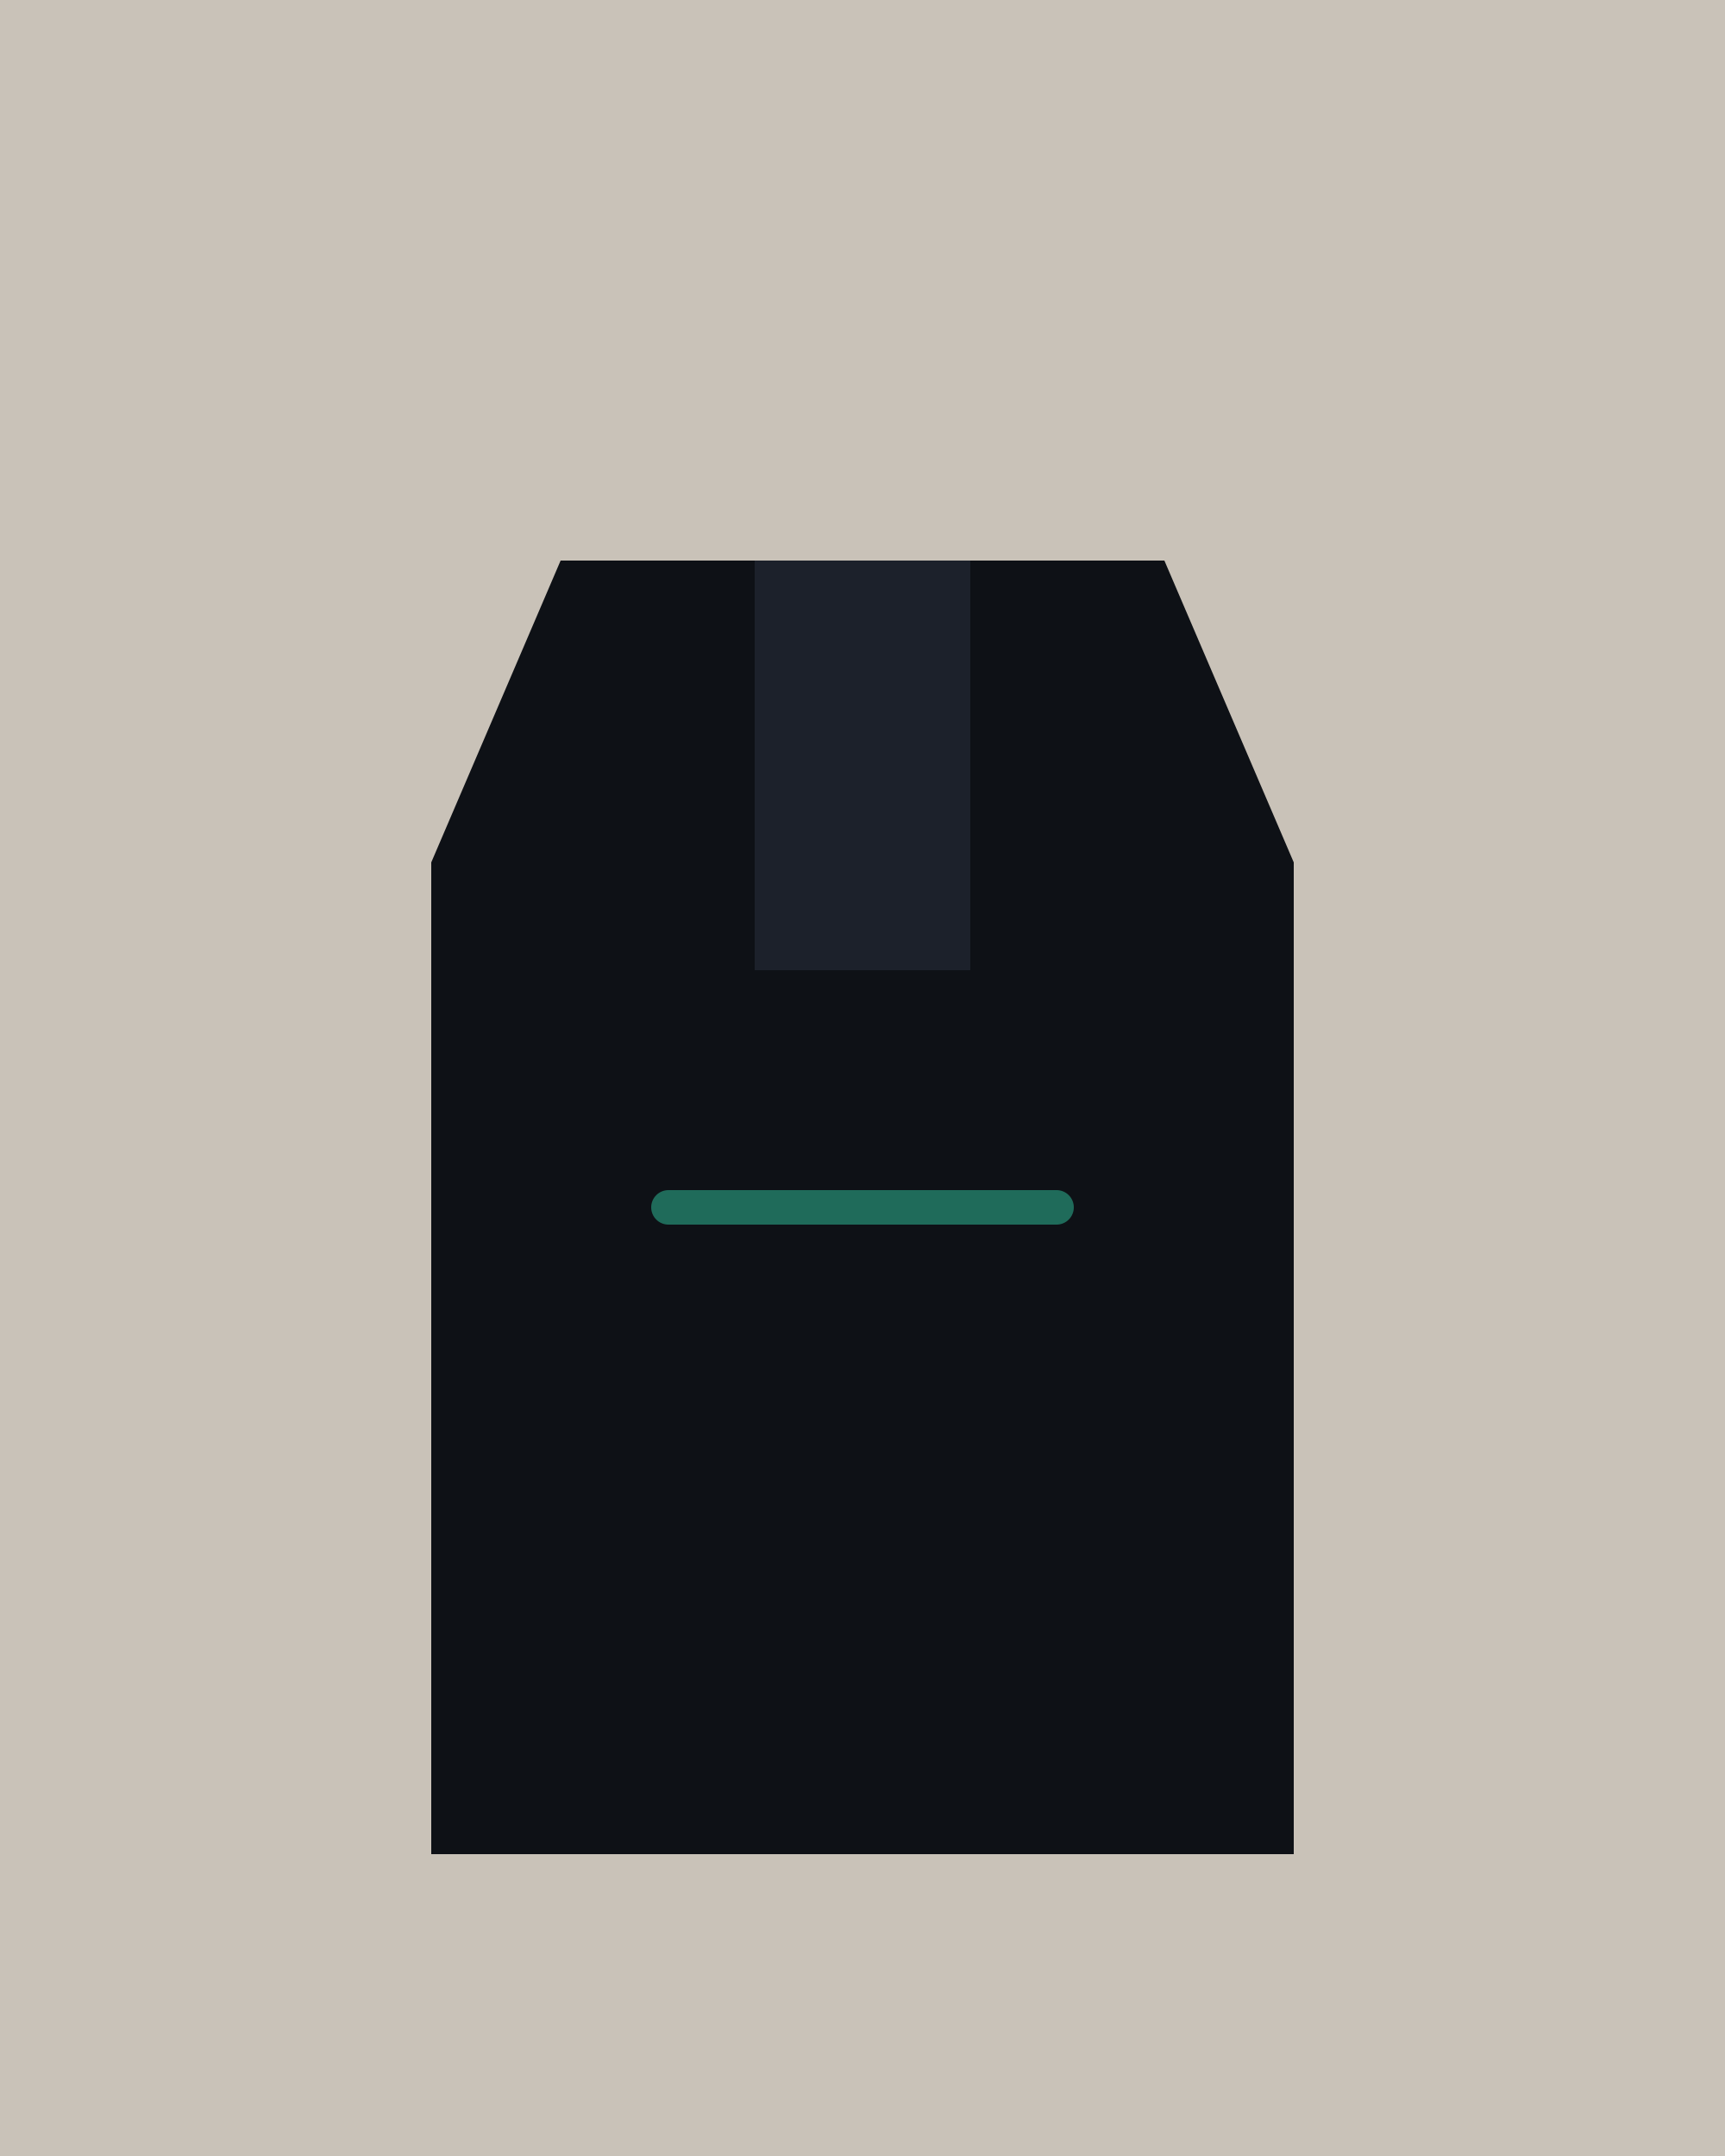
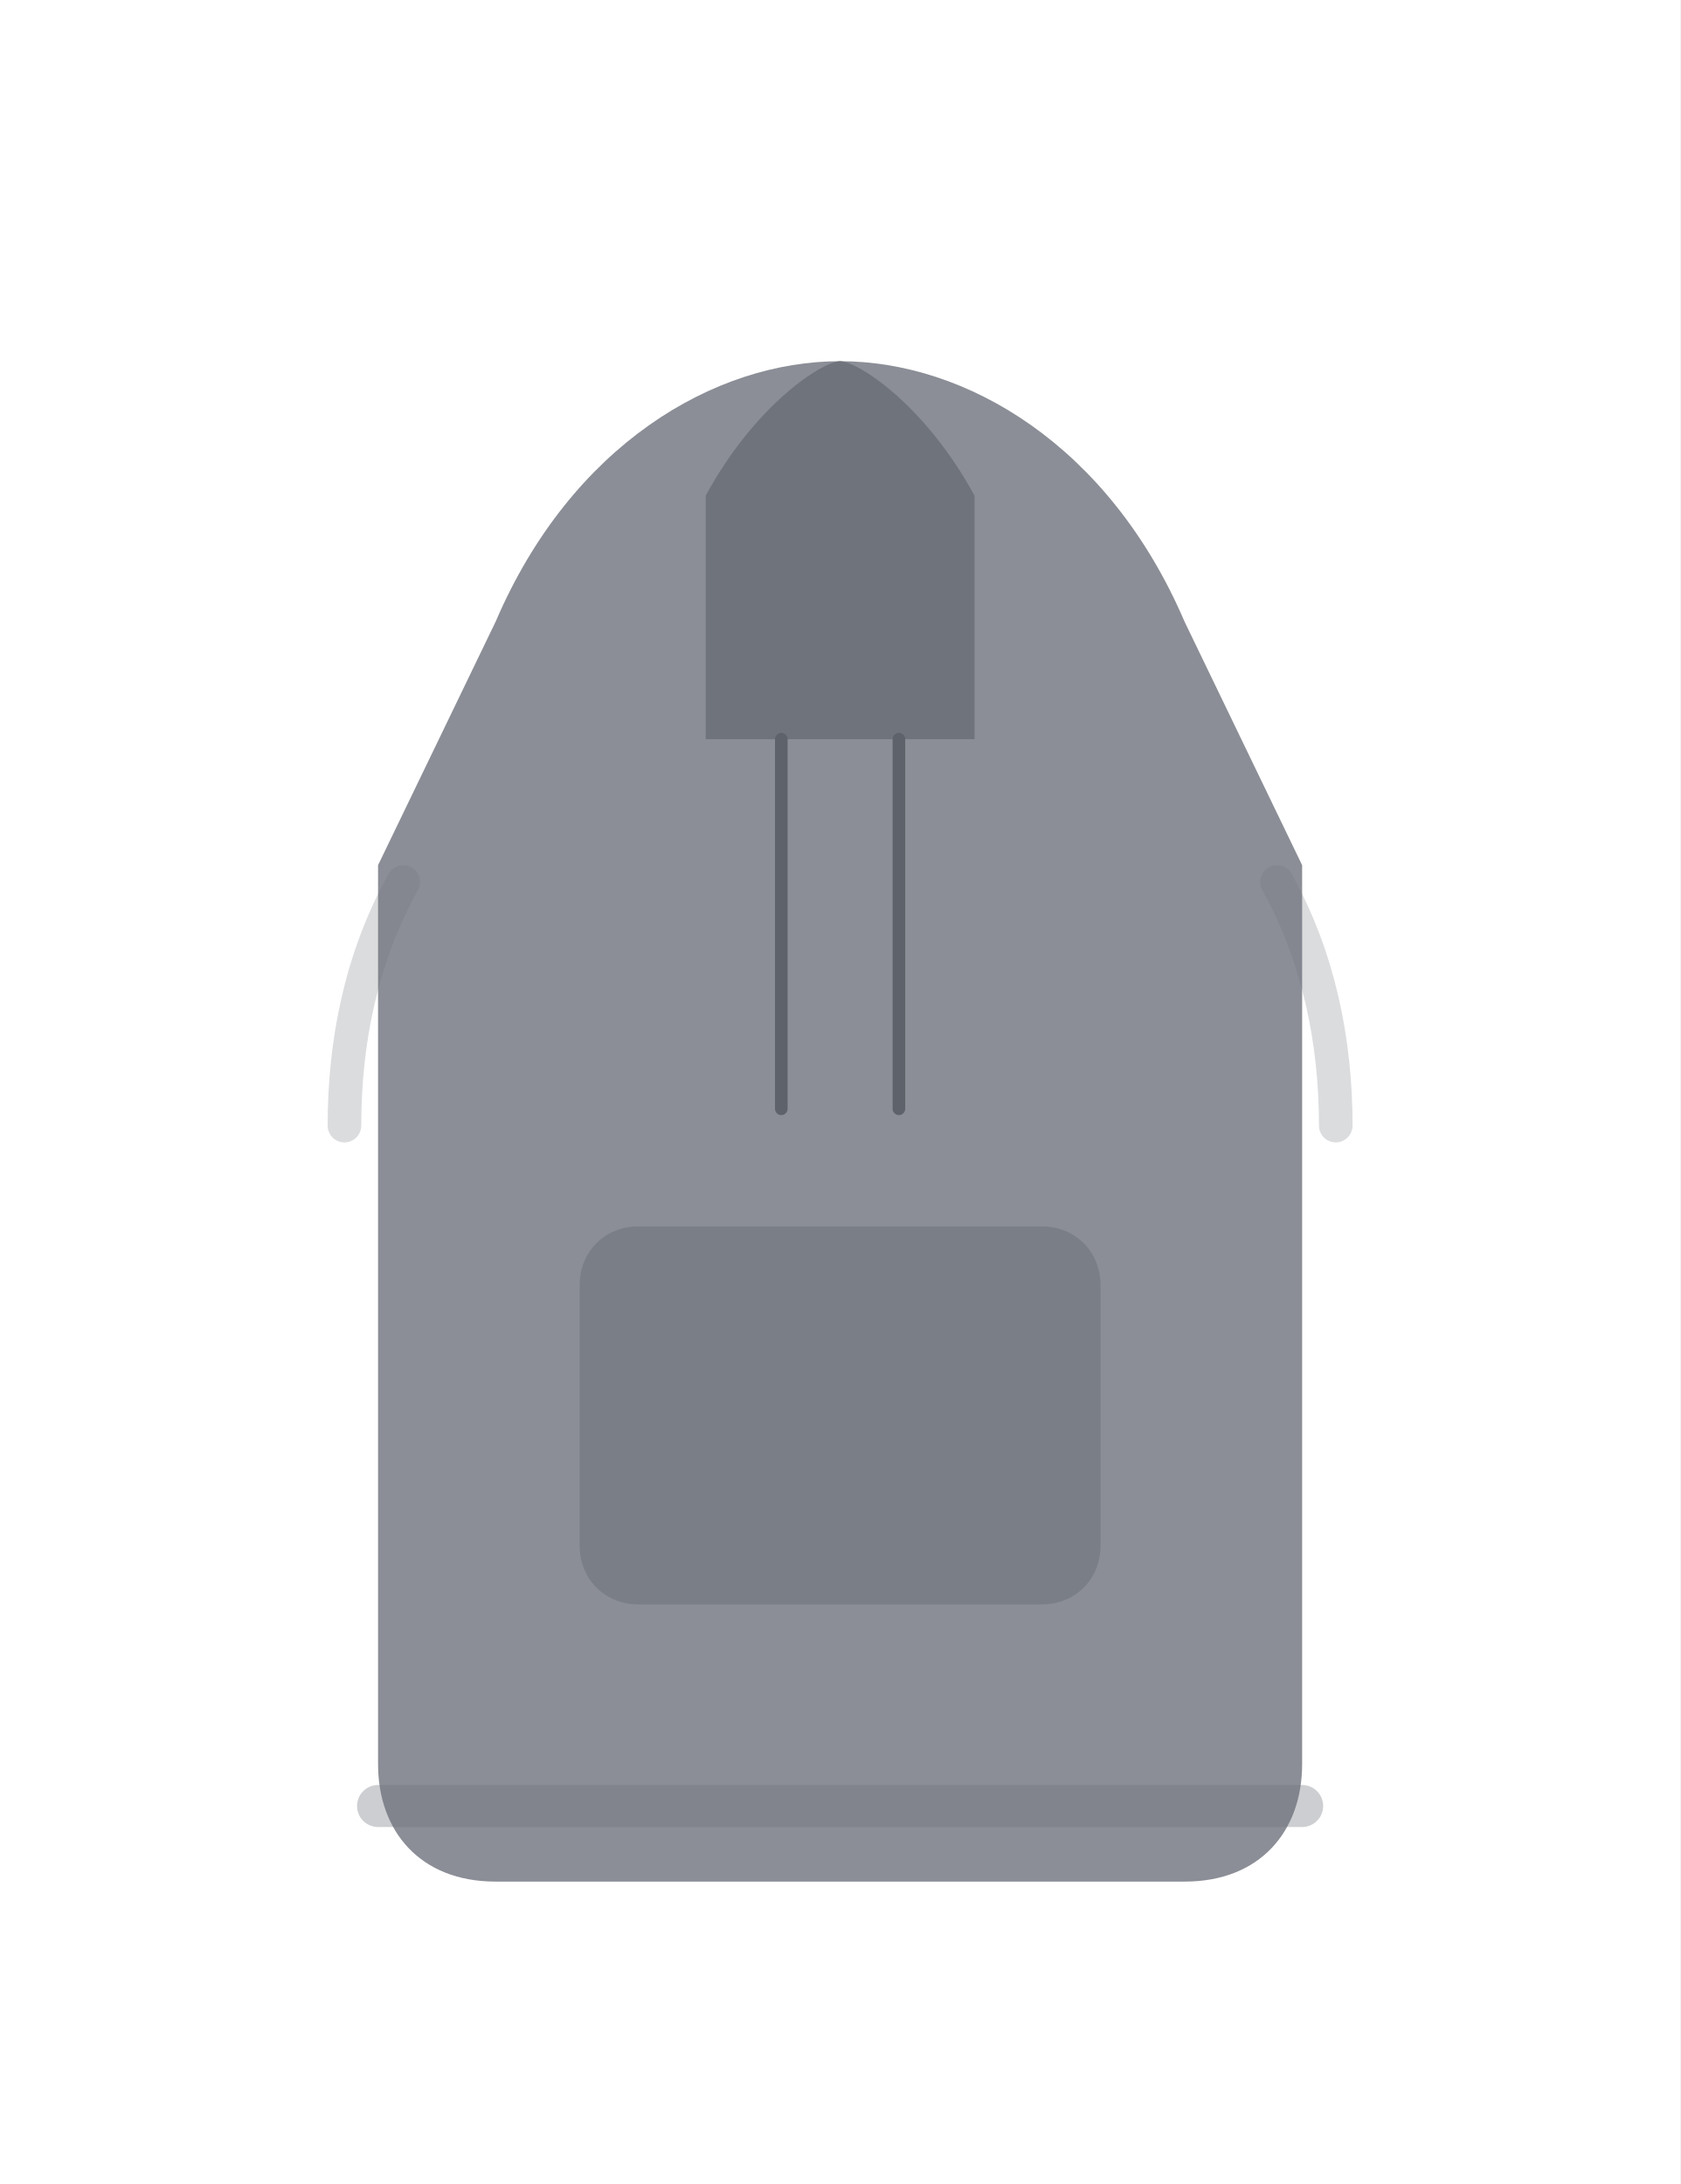
- <svg xmlns="http://www.w3.org/2000/svg" viewBox="0 0 400 500" fill="none">
-   <rect width="400" height="500" fill="#C9C2B8" />
-   <path d="M130 130h140l30 70v230H100V200l30-70z" fill="#0E1116" />
-   <path d="M175 130v95h50V130" fill="#1C212B" />
-   <path d="M155 280h90" stroke="#1F6B5A" stroke-width="8" stroke-linecap="round" />
+ <svg xmlns="http://www.w3.org/2000/svg" viewBox="0 0 400 520" fill="none">
+   <rect width="400" height="520" fill="#FFFFFF" />
+   <path d="M118 148c18-42 52-62 82-62s64 20 82 62l28 58v214c0 16-10 28-28 28H118c-18 0-28-12-28-28V206l28-58z" fill="#8B8E96" />
+   <path d="M168 118c12-22 28-32 32-32s20 10 32 32v58H168V118z" fill="#6F737C" />
+   <path d="M152 292h96c8 0 14 6 14 14v62c0 8-6 14-14 14h-96c-8 0-14-6-14-14v-62c0-8 6-14 14-14z" fill="#7A7E87" />
+   <path d="M186 176v88M214 176v88" stroke="#5E626A" stroke-width="3" stroke-linecap="round" />
+   <path d="M90 430h220" stroke="#6F737C" stroke-width="10" stroke-linecap="round" opacity="0.35" />
+   <path d="M96 210c-10 18-14 38-14 58M304 210c10 18 14 38 14 58" stroke="#6F737C" stroke-width="8" stroke-linecap="round" opacity="0.25" />
</svg>
